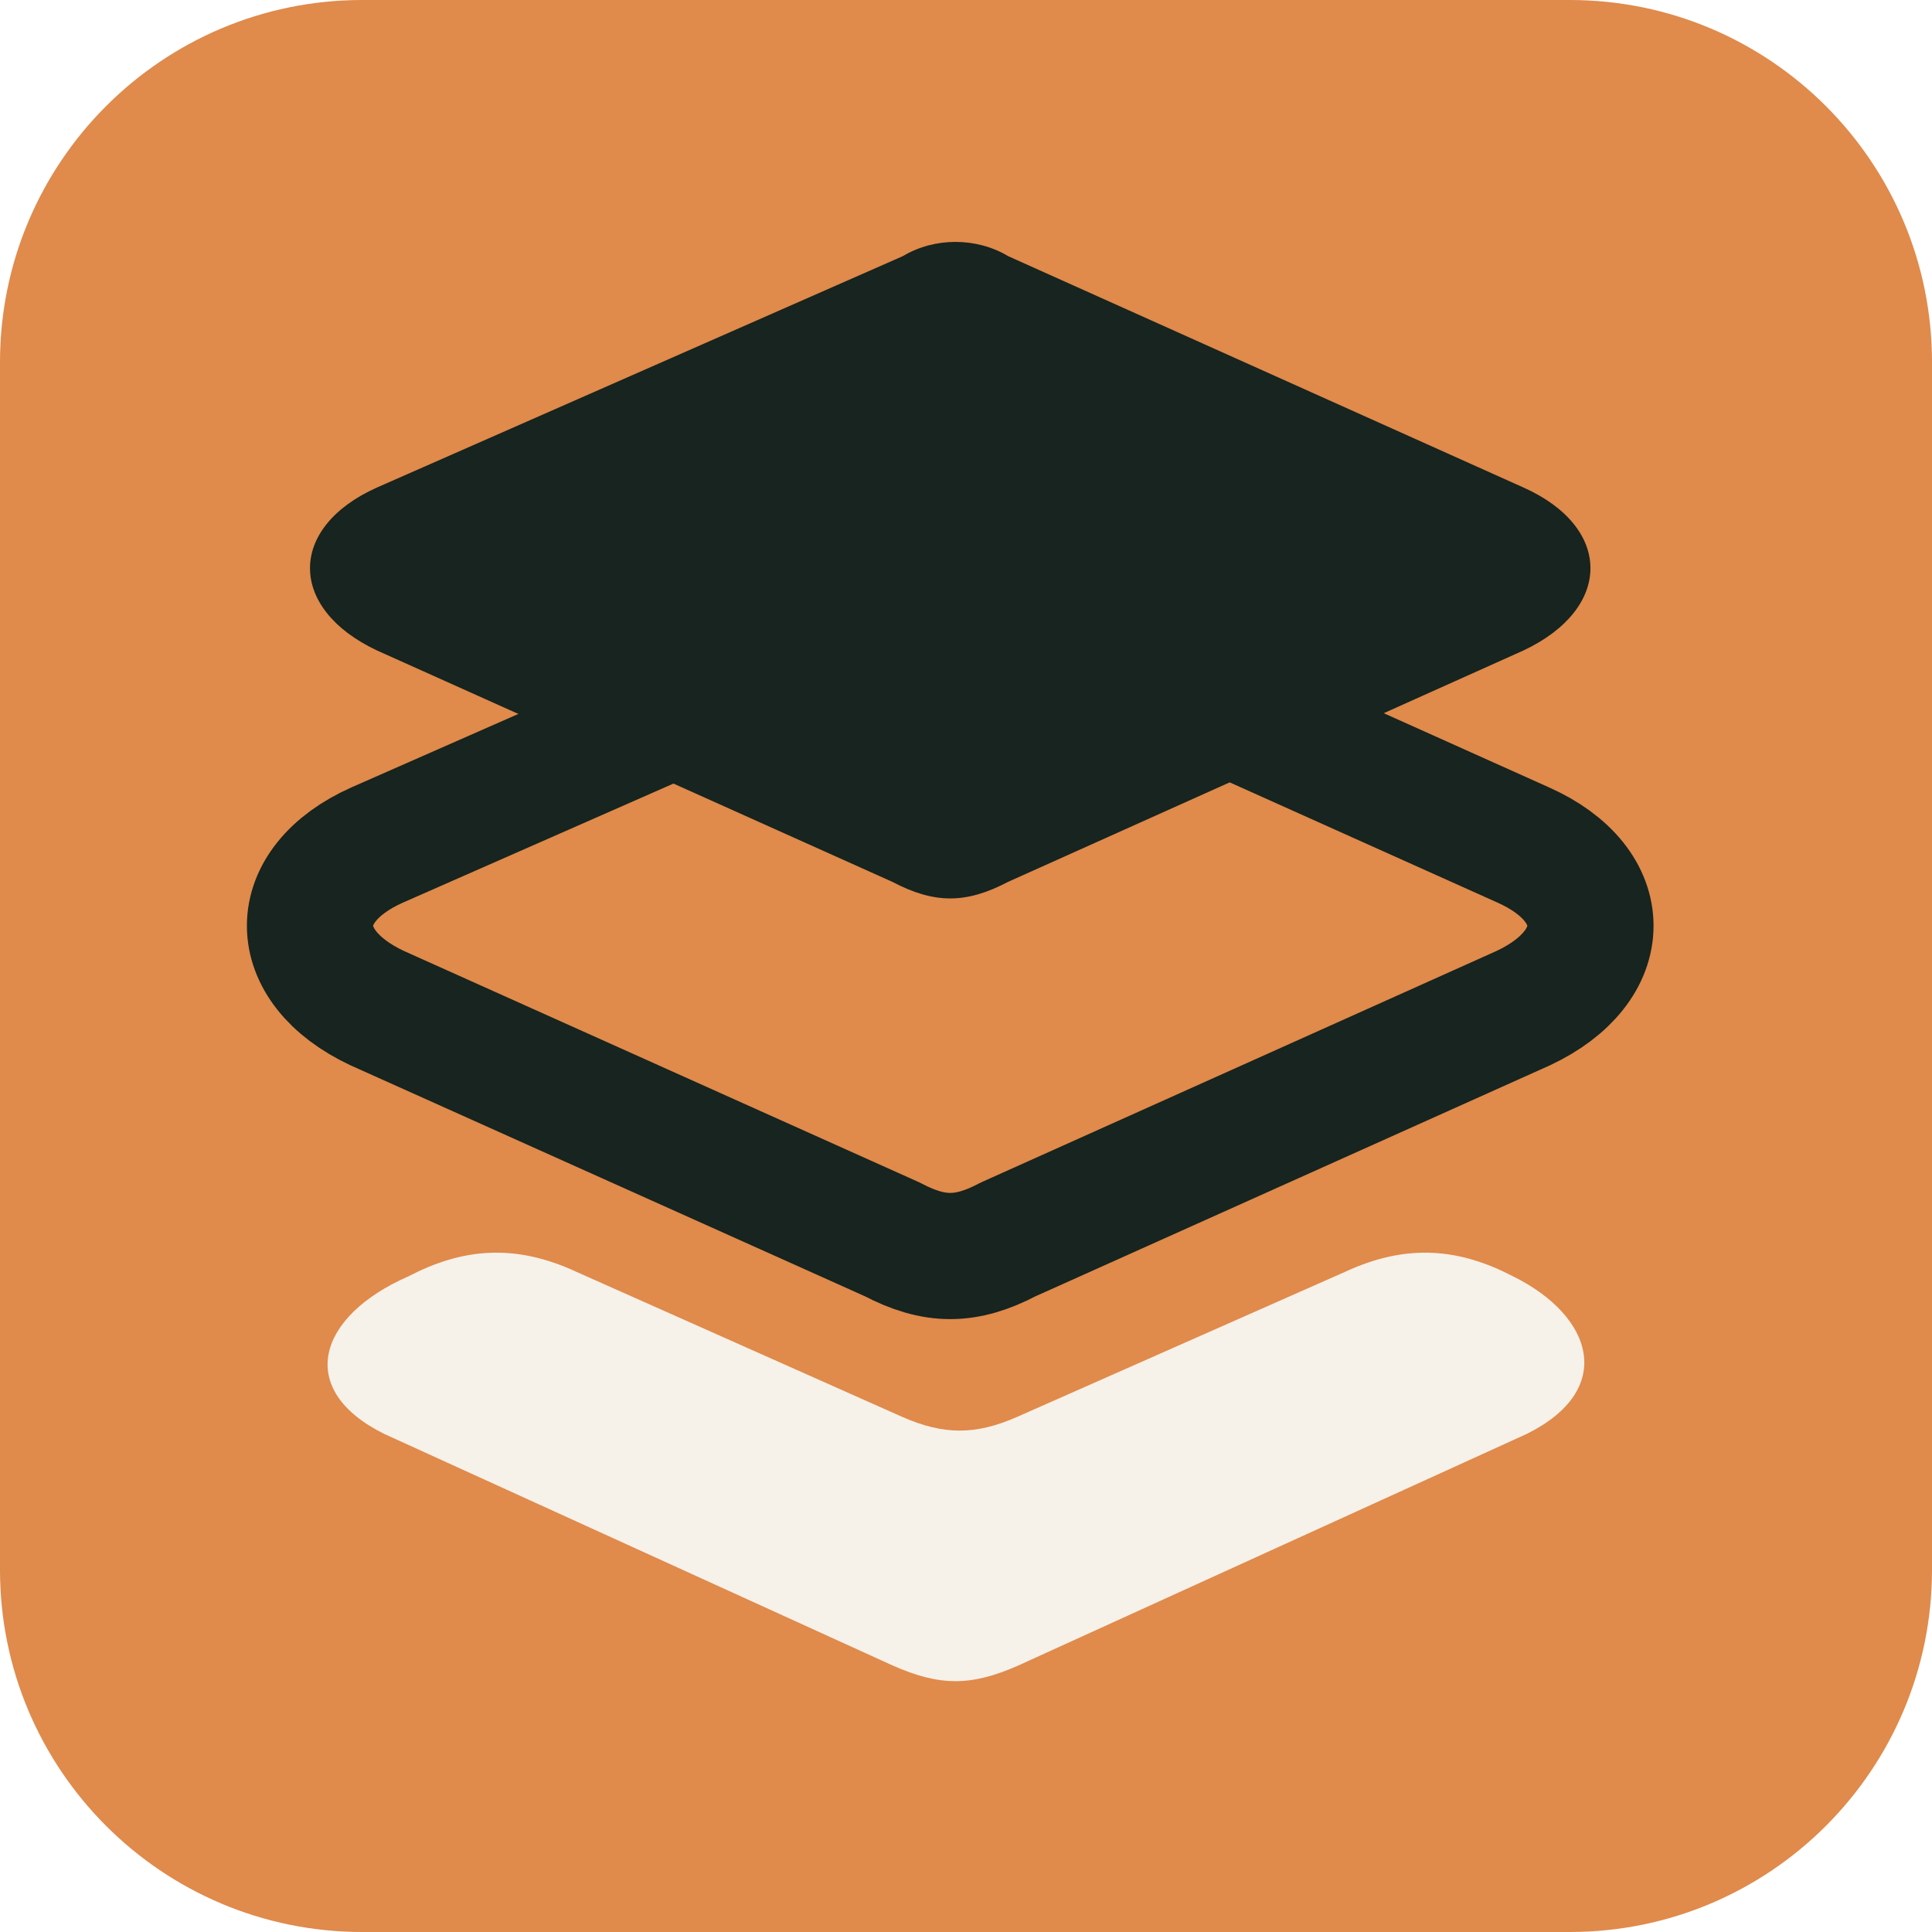
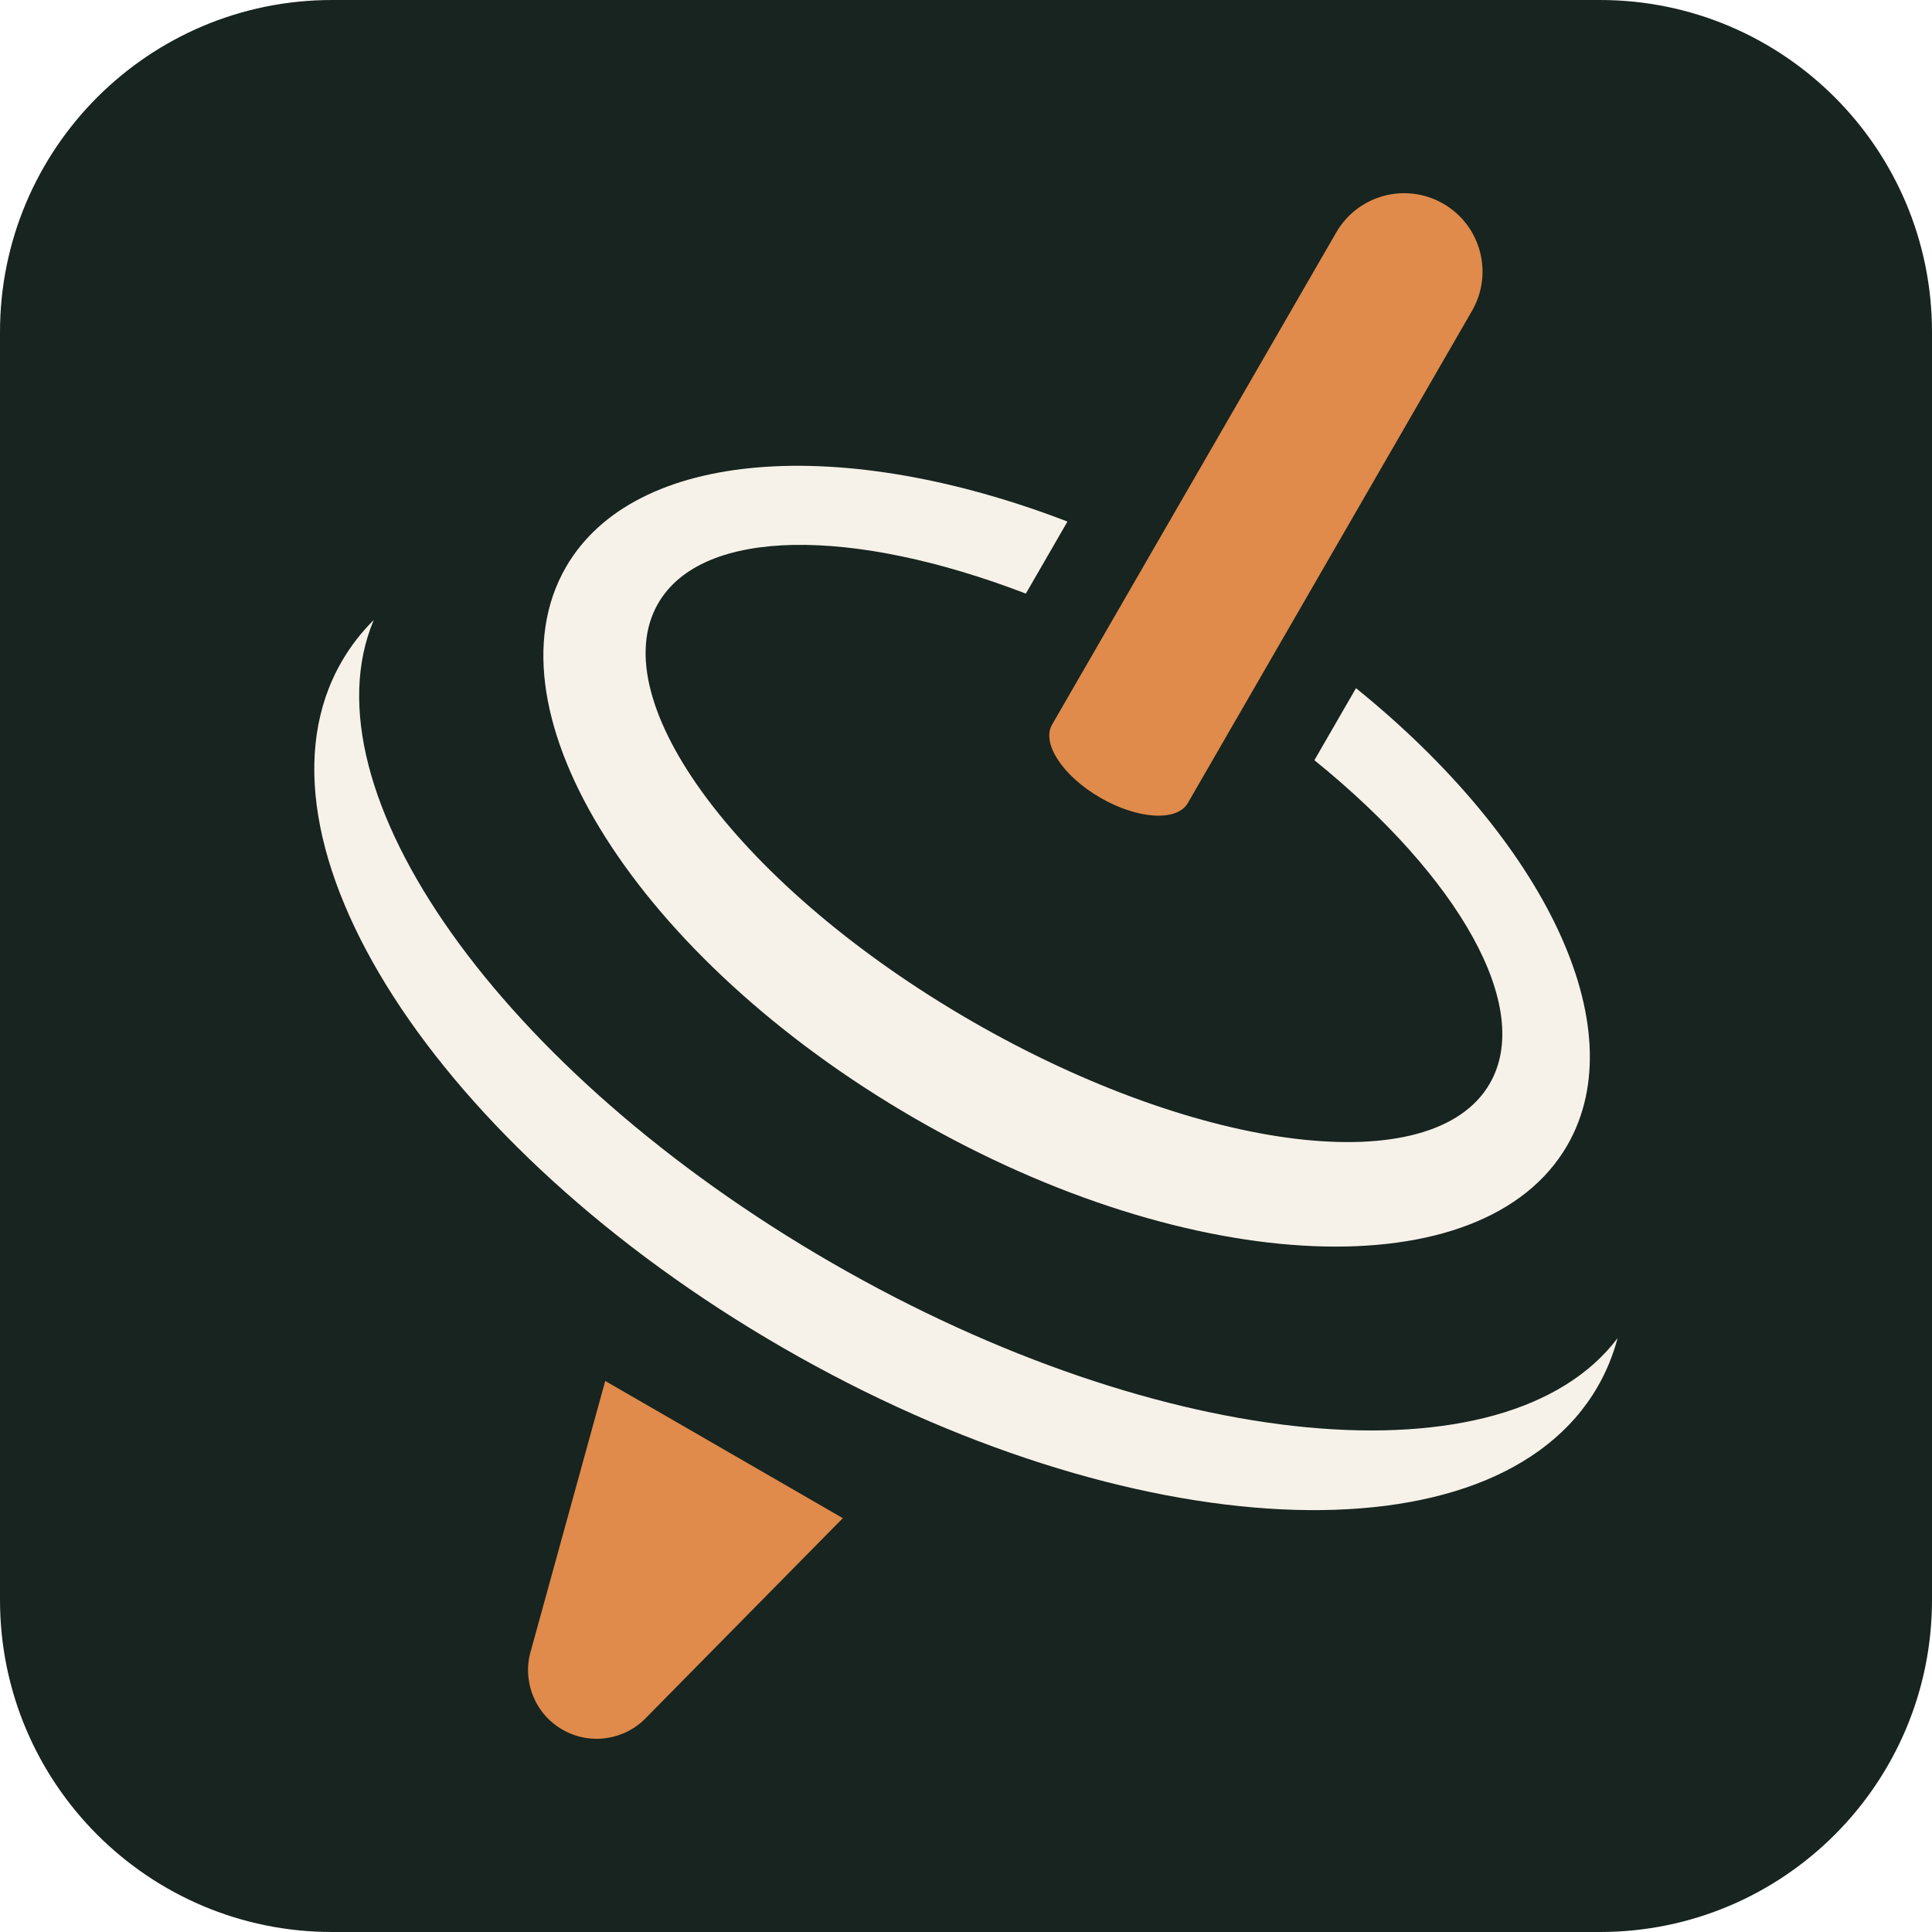
- <svg xmlns="http://www.w3.org/2000/svg" viewBox="0 0 64 64">
-   <rect width="64" height="64" rx="12" fill="#E08A4B" />
-   <svg x="5.0" y="5.0" width="54.0" height="54.0" viewBox="-6 -6 144 155">
-     <path d="M 13 101 C 18 98.4 23 97.8 29 100.6 L 60 114.4 C 63.9 116.1 66.9 116.1 70.8 114.4 L 102 100.6 C 108 97.8 113 98.4 118 101 C 125.7 104.8 127.8 111.8 119.3 116 L 71 138 C 66.5 140 63.5 140 59 138 L 10.7 116 C 2.2 111.8 4.3 104.8 13 101 Z" fill="#F6F1E9" />
-     <path d="M 60 4 C 63 2.2 67 2.2 70 4 L 119 26 C 127.5 29.8 127.5 37.5 119 41.5 L 70 63.5 C 66 65.6 63 65.6 59 63.5 L 10 41.5 C 1.5 37.5 1.5 29.8 10 26 Z" transform="translate(0 34)" fill="none" stroke="#17241F" stroke-width="12" stroke-linejoin="round" />
-     <path d="M 60 4 C 63 2.2 67 2.2 70 4 L 119 26 C 127.5 29.8 127.5 37.5 119 41.5 L 70 63.5 C 66 65.6 63 65.6 59 63.5 L 10 41.5 C 1.5 37.5 1.5 29.8 10 26 Z" fill="#17241F" />
-   </svg>
+ <svg xmlns="http://www.w3.org/2000/svg" viewBox="0 0 64 64" width="64" height="64" role="img">
+   <rect width="64" height="64" rx="11" fill="#17241F" />
+   <path fill="#F6F1E9" transform="translate(10.415 6.4)" d="M41.504 31.539C38.733 36.339 29.06 35.943 19.9 30.655C10.739 25.366 5.56 17.187 8.332 12.387C10.601 8.457 17.495 8.009 24.946 10.877L23.568 13.264C17.837 11.062 12.848 11.057 11.387 13.588C9.512 16.836 14.159 23.03 21.766 27.422C29.374 31.814 37.061 32.742 38.936 29.494C40.397 26.963 37.899 22.644 33.126 18.783L34.504 16.396C40.714 21.415 43.773 27.609 41.504 31.539ZM42.507 39.539C39.09 45.458 27.007 44.878 15.517 38.245C4.028 31.612 -2.515 21.437 0.902 15.518C1.195 15.01 1.552 14.55 1.967 14.138C-0.41 19.76 6.165 29.097 17.141 35.434C28.116 41.77 39.49 42.796 43.17 37.927C43.02 38.492 42.801 39.031 42.507 39.539Z" />
+   <path fill="#E08A4B" transform="translate(10.415 6.4)" d="M33.85 1.299C34.567 0.057 36.155 -0.369 37.397 0.348C38.639 1.065 39.065 2.654 38.348 3.896L28.934 20.201C28.575 20.822 27.278 20.744 26.036 20.027C24.794 19.31 24.078 18.225 24.436 17.604ZM9.634 39.346 17.505 43.891 11.004 50.486C10.299 51.237 9.145 51.433 8.214 50.895C7.283 50.358 6.876 49.26 7.173 48.274Z" />
</svg>
